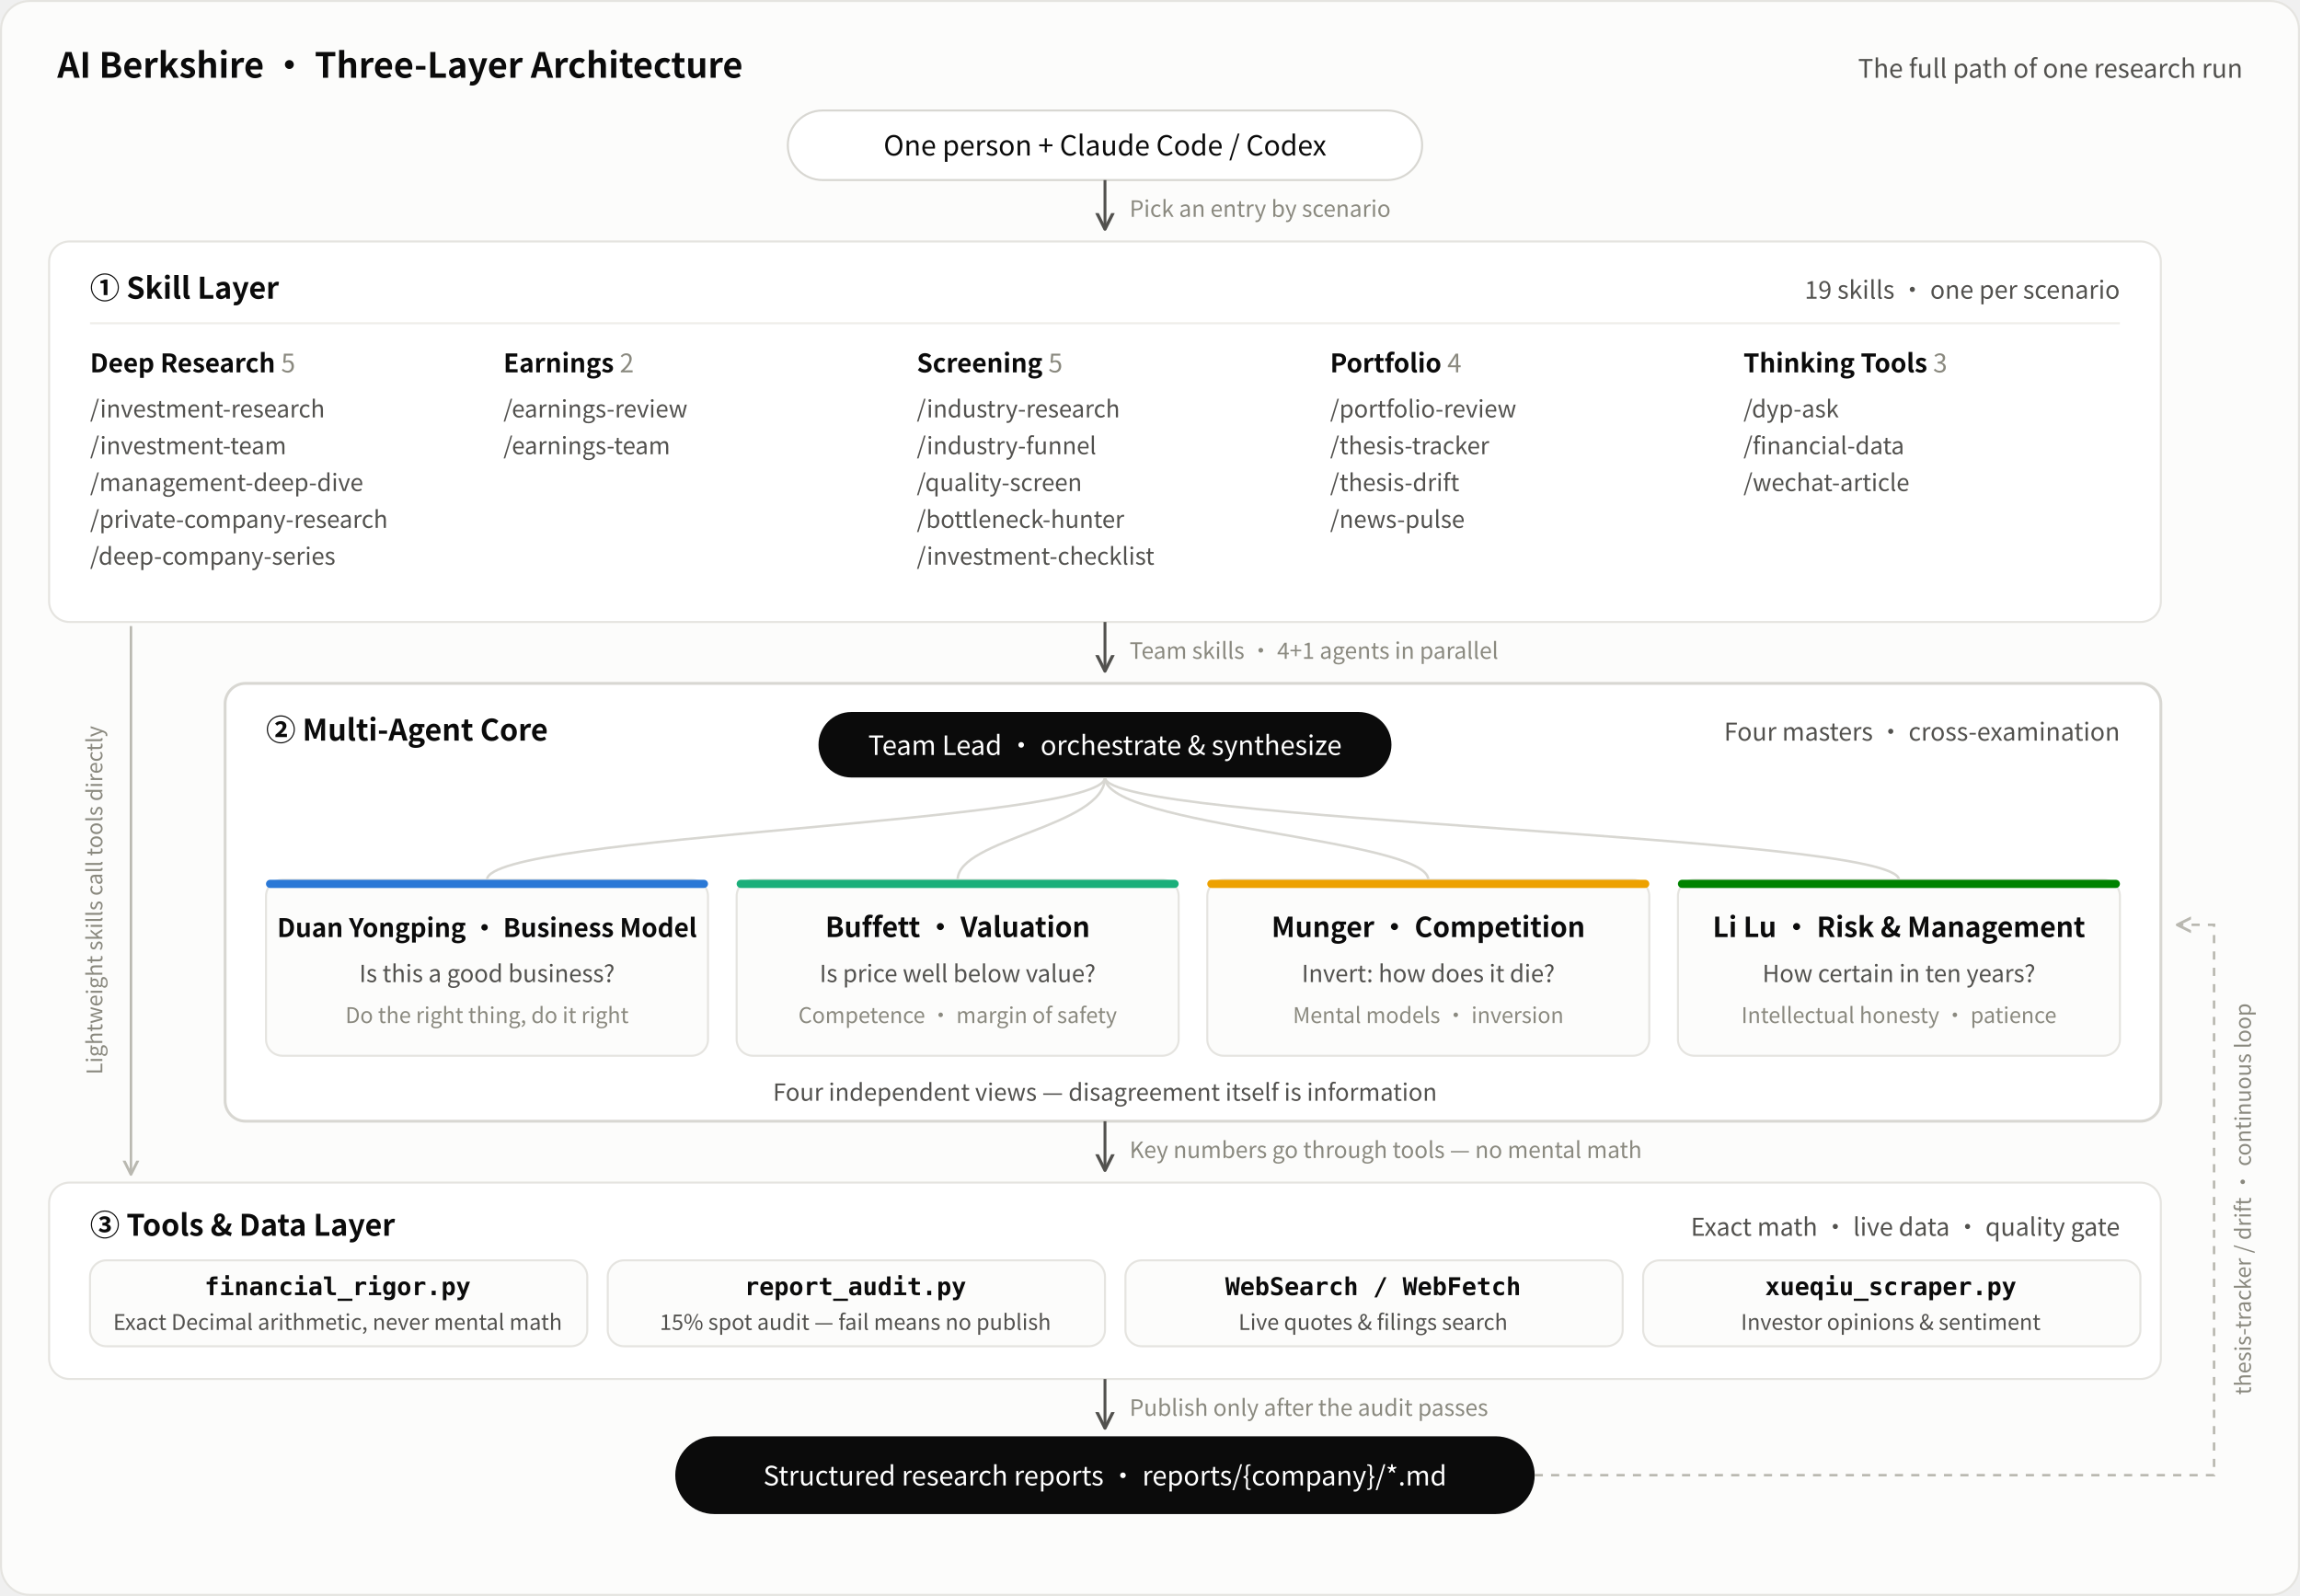
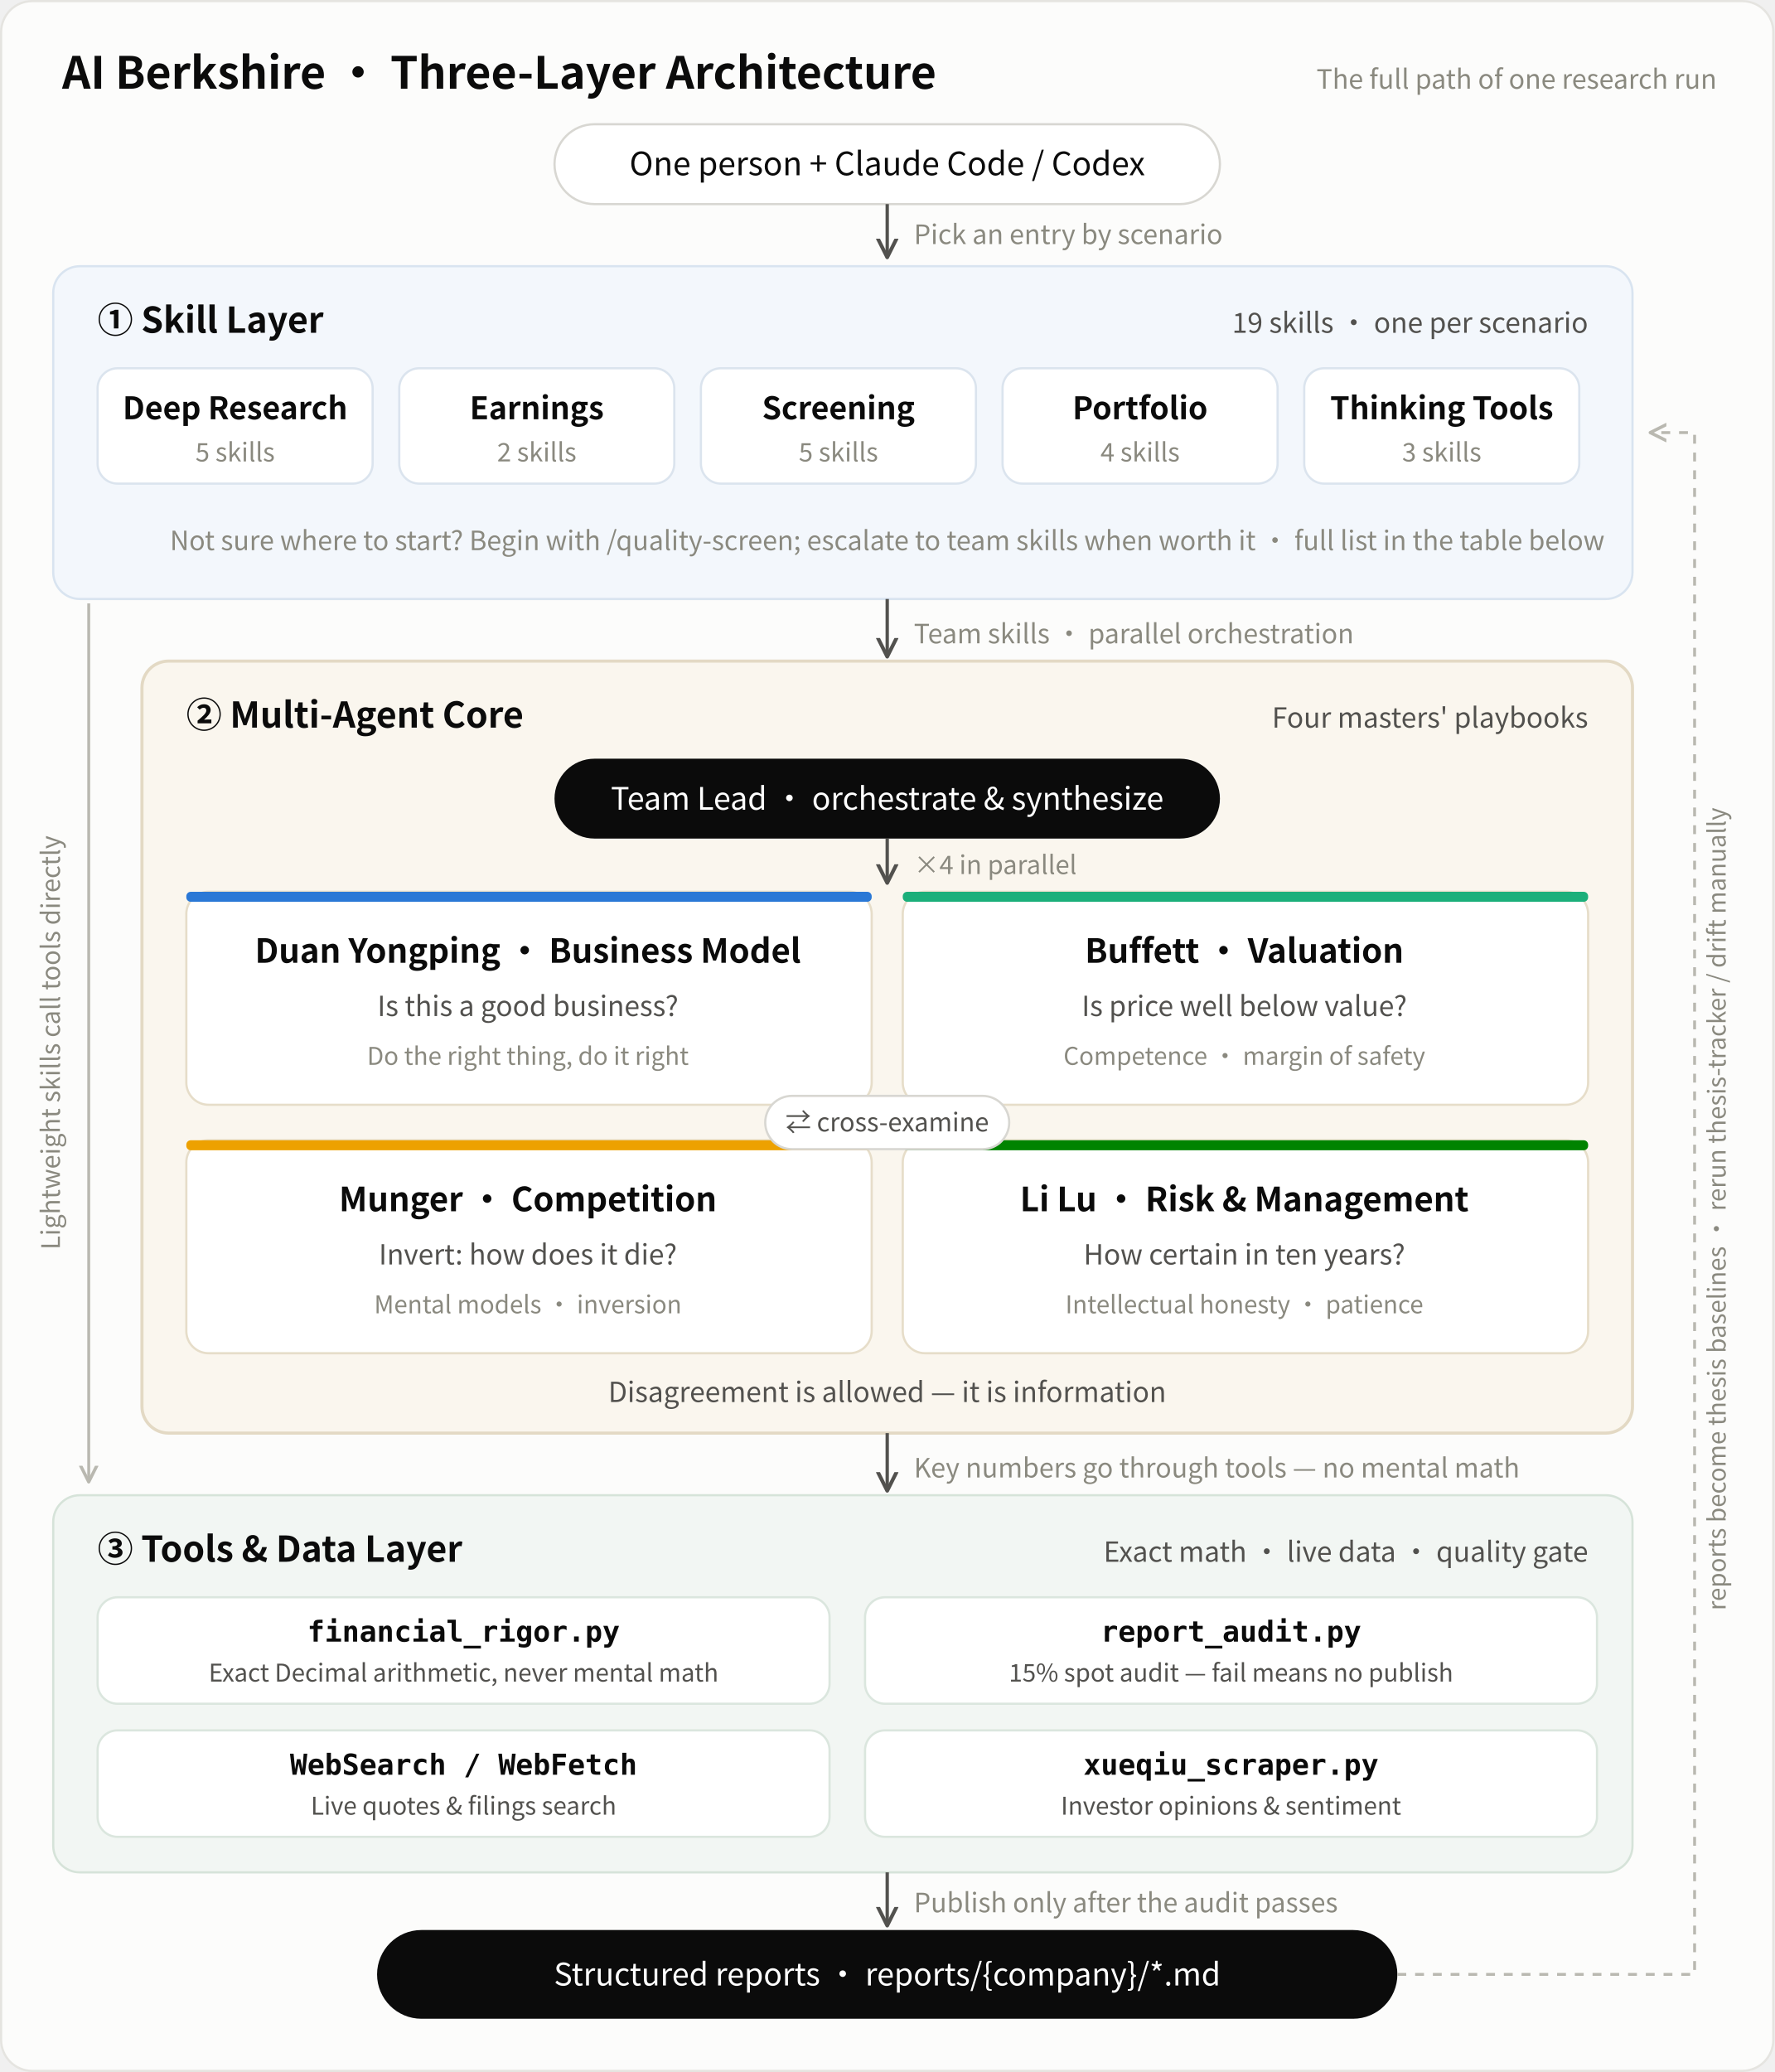
- <svg xmlns="http://www.w3.org/2000/svg" viewBox="0 0 1124 780" font-family="'PingFang SC','Hiragino Sans GB','Microsoft YaHei','Noto Sans CJK SC','Source Han Sans SC',sans-serif">
+ <svg xmlns="http://www.w3.org/2000/svg" viewBox="0 0 800 934" font-family="'PingFang SC','Hiragino Sans GB','Microsoft YaHei','Noto Sans CJK SC','Source Han Sans SC',sans-serif">
  <defs>
    <marker id="arrow" viewBox="0 0 10 10" refX="8" refY="5" markerWidth="7" markerHeight="7" orient="auto-start-reverse">
      <path d="M 0 1 L 8 5 L 0 9" fill="none" stroke="#52514e" stroke-width="1.6" stroke-linecap="round" stroke-linejoin="round" />
    </marker>
    <marker id="arrowLoop" viewBox="0 0 10 10" refX="8" refY="5" markerWidth="7" markerHeight="7" orient="auto-start-reverse">
      <path d="M 0 1 L 8 5 L 0 9" fill="none" stroke="#b9b8b0" stroke-width="1.6" stroke-linecap="round" stroke-linejoin="round" />
    </marker>
  </defs>
-   <rect x="0.5" y="0.5" width="1123" height="779" rx="14" fill="#fcfcfb" stroke="#e5e4e0" />
-   <text x="28" y="38" font-size="17" font-weight="700" fill="#0b0b0b">AI Berkshire · Three-Layer Architecture</text>
-   <text x="1096" y="38" font-size="12.5" fill="#52514e" text-anchor="end">The full path of one research run</text>
-   <rect x="385" y="54" width="310" height="34" rx="17" fill="#ffffff" stroke="#d8d7d2" />
-   <text x="540" y="76" font-size="13.5" fill="#0b0b0b" text-anchor="middle">One person + Claude Code / Codex</text>
-   <line x1="540" y1="88" x2="540" y2="112" stroke="#52514e" stroke-width="1.4" marker-end="url(#arrow)" />
-   <text x="552" y="106" font-size="11" fill="#8a897f">Pick an entry by scenario</text>
-   <rect x="24" y="118" width="1032" height="186" rx="10" fill="#ffffff" stroke="#e5e4e0" />
-   <text x="44" y="146" font-size="14.5" font-weight="700" fill="#0b0b0b">① Skill Layer</text>
-   <text x="1036" y="146" font-size="12" fill="#52514e" text-anchor="end">19 skills · one per scenario</text>
-   <line x1="44" y1="158" x2="1036" y2="158" stroke="#efeeea" stroke-width="1" />
-   <g font-size="11.5" fill="#52514e">
-     <text x="44" y="182" font-size="12.5" font-weight="700" fill="#0b0b0b">Deep Research <tspan fill="#8a897f" font-weight="400">5</tspan>
-     </text>
-     <text x="44" y="204">/investment-research</text>
-     <text x="44" y="222">/investment-team</text>
-     <text x="44" y="240">/management-deep-dive</text>
-     <text x="44" y="258">/private-company-research</text>
-     <text x="44" y="276">/deep-company-series</text>
-     <text x="246" y="182" font-size="12.5" font-weight="700" fill="#0b0b0b">Earnings <tspan fill="#8a897f" font-weight="400">2</tspan>
-     </text>
-     <text x="246" y="204">/earnings-review</text>
-     <text x="246" y="222">/earnings-team</text>
-     <text x="448" y="182" font-size="12.5" font-weight="700" fill="#0b0b0b">Screening <tspan fill="#8a897f" font-weight="400">5</tspan>
-     </text>
-     <text x="448" y="204">/industry-research</text>
-     <text x="448" y="222">/industry-funnel</text>
-     <text x="448" y="240">/quality-screen</text>
-     <text x="448" y="258">/bottleneck-hunter</text>
-     <text x="448" y="276">/investment-checklist</text>
-     <text x="650" y="182" font-size="12.5" font-weight="700" fill="#0b0b0b">Portfolio <tspan fill="#8a897f" font-weight="400">4</tspan>
-     </text>
-     <text x="650" y="204">/portfolio-review</text>
-     <text x="650" y="222">/thesis-tracker</text>
-     <text x="650" y="240">/thesis-drift</text>
-     <text x="650" y="258">/news-pulse</text>
-     <text x="852" y="182" font-size="12.5" font-weight="700" fill="#0b0b0b">Thinking Tools <tspan fill="#8a897f" font-weight="400">3</tspan>
-     </text>
-     <text x="852" y="204">/dyp-ask</text>
-     <text x="852" y="222">/financial-data</text>
-     <text x="852" y="240">/wechat-article</text>
+   <rect x="0.5" y="0.5" width="799" height="933" rx="14" fill="#fcfcfb" stroke="#e5e4e0" />
+   <text x="28" y="40" font-size="20" font-weight="700" fill="#0b0b0b">AI Berkshire · Three-Layer Architecture</text>
+   <text x="774" y="40" font-size="12" fill="#8a897f" text-anchor="end">The full path of one research run</text>
+   <rect x="250" y="56" width="300" height="36" rx="18" fill="#ffffff" stroke="#d8d7d2" />
+   <text x="400" y="79" font-size="14.5" fill="#0b0b0b" text-anchor="middle">One person + Claude Code / Codex</text>
+   <line x1="400" y1="92" x2="400" y2="116" stroke="#52514e" stroke-width="1.5" marker-end="url(#arrow)" />
+   <text x="412" y="110" font-size="12" fill="#8a897f">Pick an entry by scenario</text>
+   <rect x="24" y="120" width="712" height="150" rx="12" fill="#f3f7fc" stroke="#d9e4f0" />
+   <text x="44" y="150" font-size="16" font-weight="700" fill="#0b0b0b">① Skill Layer</text>
+   <text x="716" y="150" font-size="12.5" fill="#52514e" text-anchor="end">19 skills · one per scenario</text>
+   <g>
+     <rect x="44" y="166" width="124" height="52" rx="9" fill="#ffffff" stroke="#dbe4ee" />
+     <text x="106" y="189" font-size="14" font-weight="700" fill="#0b0b0b" text-anchor="middle">Deep Research</text>
+     <text x="106" y="208" font-size="11.5" fill="#8a897f" text-anchor="middle">5 skills</text>
+     <rect x="180" y="166" width="124" height="52" rx="9" fill="#ffffff" stroke="#dbe4ee" />
+     <text x="242" y="189" font-size="14" font-weight="700" fill="#0b0b0b" text-anchor="middle">Earnings</text>
+     <text x="242" y="208" font-size="11.5" fill="#8a897f" text-anchor="middle">2 skills</text>
+     <rect x="316" y="166" width="124" height="52" rx="9" fill="#ffffff" stroke="#dbe4ee" />
+     <text x="378" y="189" font-size="14" font-weight="700" fill="#0b0b0b" text-anchor="middle">Screening</text>
+     <text x="378" y="208" font-size="11.5" fill="#8a897f" text-anchor="middle">5 skills</text>
+     <rect x="452" y="166" width="124" height="52" rx="9" fill="#ffffff" stroke="#dbe4ee" />
+     <text x="514" y="189" font-size="14" font-weight="700" fill="#0b0b0b" text-anchor="middle">Portfolio</text>
+     <text x="514" y="208" font-size="11.5" fill="#8a897f" text-anchor="middle">4 skills</text>
+     <rect x="588" y="166" width="124" height="52" rx="9" fill="#ffffff" stroke="#dbe4ee" />
+     <text x="650" y="189" font-size="14" font-weight="700" fill="#0b0b0b" text-anchor="middle">Thinking Tools</text>
+     <text x="650" y="208" font-size="11.5" fill="#8a897f" text-anchor="middle">3 skills</text>
  </g>
-   <line x1="540" y1="304" x2="540" y2="328" stroke="#52514e" stroke-width="1.4" marker-end="url(#arrow)" />
-   <text x="552" y="322" font-size="11" fill="#8a897f">Team skills · 4+1 agents in parallel</text>
-   <line x1="64" y1="306" x2="64" y2="574" stroke="#b9b8b0" stroke-width="1.2" marker-end="url(#arrowLoop)" />
-   <text x="50" y="440" font-size="10.5" fill="#8a897f" text-anchor="middle" transform="rotate(-90 50 440)">Lightweight skills call tools directly</text>
-   <rect x="110" y="334" width="946" height="214" rx="10" fill="#ffffff" stroke="#d8d7d2" stroke-width="1.4" />
-   <text x="130" y="362" font-size="14.5" font-weight="700" fill="#0b0b0b">② Multi-Agent Core</text>
-   <text x="1036" y="362" font-size="12" fill="#52514e" text-anchor="end">Four masters · cross-examination</text>
-   <rect x="400" y="348" width="280" height="32" rx="16" fill="#0b0b0b" />
-   <text x="540" y="369" font-size="13" fill="#ffffff" text-anchor="middle">Team Lead · orchestrate &amp; synthesize</text>
-   <path d="M 540 380 C 540 402, 238 408, 238 430" fill="none" stroke="#d8d7d2" stroke-width="1.2" />
-   <path d="M 540 380 C 540 404, 468 410, 468 430" fill="none" stroke="#d8d7d2" stroke-width="1.2" />
-   <path d="M 540 380 C 540 404, 698 410, 698 430" fill="none" stroke="#d8d7d2" stroke-width="1.2" />
-   <path d="M 540 380 C 540 402, 928 408, 928 430" fill="none" stroke="#d8d7d2" stroke-width="1.2" />
+   <text x="400" y="248" font-size="12" fill="#8a897f" text-anchor="middle">Not sure where to start? Begin with /quality-screen; escalate to team skills when worth it · full list in the table below</text>
+   <line x1="400" y1="270" x2="400" y2="296" stroke="#52514e" stroke-width="1.5" marker-end="url(#arrow)" />
+   <text x="412" y="290" font-size="12" fill="#8a897f">Team skills · parallel orchestration</text>
+   <line x1="40" y1="272" x2="40" y2="668" stroke="#b9b8b0" stroke-width="1.3" marker-end="url(#arrowLoop)" />
+   <text x="27" y="470" font-size="11.5" fill="#8a897f" text-anchor="middle" transform="rotate(-90 27 470)">Lightweight skills call tools directly</text>
+   <rect x="64" y="298" width="672" height="348" rx="12" fill="#faf6ee" stroke="#e3d9c4" stroke-width="1.4" />
+   <text x="84" y="328" font-size="16" font-weight="700" fill="#0b0b0b">② Multi-Agent Core</text>
+   <text x="716" y="328" font-size="12.5" fill="#52514e" text-anchor="end">Four masters' playbooks</text>
+   <rect x="250" y="342" width="300" height="36" rx="18" fill="#0b0b0b" />
+   <text x="400" y="365" font-size="14" fill="#ffffff" text-anchor="middle">Team Lead · orchestrate &amp; synthesize</text>
+   <line x1="400" y1="378" x2="400" y2="398" stroke="#52514e" stroke-width="1.5" marker-end="url(#arrow)" />
+   <text x="412" y="394" font-size="11.5" fill="#8a897f">×4 in parallel</text>
  <g>
-     <rect x="130" y="430" width="216" height="86" rx="8" fill="#fcfcfb" stroke="#e5e4e0" />
-     <rect x="130" y="430" width="216" height="4" rx="2" fill="#2a78d6" />
-     <text x="238" y="458" font-size="12.5" font-weight="700" fill="#0b0b0b" text-anchor="middle">Duan Yongping · Business Model</text>
-     <text x="238" y="480" font-size="11.5" fill="#52514e" text-anchor="middle">Is this a good business?</text>
-     <text x="238" y="500" font-size="10.5" fill="#8a897f" text-anchor="middle">Do the right thing, do it right</text>
-     <rect x="360" y="430" width="216" height="86" rx="8" fill="#fcfcfb" stroke="#e5e4e0" />
-     <rect x="360" y="430" width="216" height="4" rx="2" fill="#1baf7a" />
-     <text x="468" y="458" font-size="13.5" font-weight="700" fill="#0b0b0b" text-anchor="middle">Buffett · Valuation</text>
-     <text x="468" y="480" font-size="11.5" fill="#52514e" text-anchor="middle">Is price well below value?</text>
-     <text x="468" y="500" font-size="10.5" fill="#8a897f" text-anchor="middle">Competence · margin of safety</text>
-     <rect x="590" y="430" width="216" height="86" rx="8" fill="#fcfcfb" stroke="#e5e4e0" />
-     <rect x="590" y="430" width="216" height="4" rx="2" fill="#eda100" />
-     <text x="698" y="458" font-size="13.5" font-weight="700" fill="#0b0b0b" text-anchor="middle">Munger · Competition</text>
-     <text x="698" y="480" font-size="11.5" fill="#52514e" text-anchor="middle">Invert: how does it die?</text>
-     <text x="698" y="500" font-size="10.5" fill="#8a897f" text-anchor="middle">Mental models · inversion</text>
-     <rect x="820" y="430" width="216" height="86" rx="8" fill="#fcfcfb" stroke="#e5e4e0" />
-     <rect x="820" y="430" width="216" height="4" rx="2" fill="#008300" />
-     <text x="928" y="458" font-size="13.5" font-weight="700" fill="#0b0b0b" text-anchor="middle">Li Lu · Risk &amp; Management</text>
-     <text x="928" y="480" font-size="11.5" fill="#52514e" text-anchor="middle">How certain in ten years?</text>
-     <text x="928" y="500" font-size="10.5" fill="#8a897f" text-anchor="middle">Intellectual honesty · patience</text>
+     <rect x="84" y="402" width="309" height="96" rx="10" fill="#ffffff" stroke="#e6ddc9" />
+     <rect x="84" y="402" width="309" height="4.5" rx="2" fill="#2a78d6" />
+     <text x="238" y="434" font-size="15" font-weight="700" fill="#0b0b0b" text-anchor="middle">Duan Yongping · Business Model</text>
+     <text x="238" y="458" font-size="12.5" fill="#52514e" text-anchor="middle">Is this a good business?</text>
+     <text x="238" y="480" font-size="11" fill="#8a897f" text-anchor="middle">Do the right thing, do it right</text>
+     <rect x="407" y="402" width="309" height="96" rx="10" fill="#ffffff" stroke="#e6ddc9" />
+     <rect x="407" y="402" width="309" height="4.5" rx="2" fill="#1baf7a" />
+     <text x="561" y="434" font-size="15" font-weight="700" fill="#0b0b0b" text-anchor="middle">Buffett · Valuation</text>
+     <text x="561" y="458" font-size="12.5" fill="#52514e" text-anchor="middle">Is price well below value?</text>
+     <text x="561" y="480" font-size="11" fill="#8a897f" text-anchor="middle">Competence · margin of safety</text>
+     <rect x="84" y="514" width="309" height="96" rx="10" fill="#ffffff" stroke="#e6ddc9" />
+     <rect x="84" y="514" width="309" height="4.5" rx="2" fill="#eda100" />
+     <text x="238" y="546" font-size="15" font-weight="700" fill="#0b0b0b" text-anchor="middle">Munger · Competition</text>
+     <text x="238" y="570" font-size="12.5" fill="#52514e" text-anchor="middle">Invert: how does it die?</text>
+     <text x="238" y="592" font-size="11" fill="#8a897f" text-anchor="middle">Mental models · inversion</text>
+     <rect x="407" y="514" width="309" height="96" rx="10" fill="#ffffff" stroke="#e6ddc9" />
+     <rect x="407" y="514" width="309" height="4.5" rx="2" fill="#008300" />
+     <text x="561" y="546" font-size="15" font-weight="700" fill="#0b0b0b" text-anchor="middle">Li Lu · Risk &amp; Management</text>
+     <text x="561" y="570" font-size="12.5" fill="#52514e" text-anchor="middle">How certain in ten years?</text>
+     <text x="561" y="592" font-size="11" fill="#8a897f" text-anchor="middle">Intellectual honesty · patience</text>
  </g>
-   <text x="540" y="538" font-size="11.5" fill="#52514e" text-anchor="middle">Four independent views — disagreement itself is information</text>
-   <line x1="540" y1="548" x2="540" y2="572" stroke="#52514e" stroke-width="1.4" marker-end="url(#arrow)" />
-   <text x="552" y="566" font-size="11" fill="#8a897f">Key numbers go through tools — no mental math</text>
-   <rect x="24" y="578" width="1032" height="96" rx="10" fill="#ffffff" stroke="#e5e4e0" />
-   <text x="44" y="604" font-size="14.5" font-weight="700" fill="#0b0b0b">③ Tools &amp; Data Layer</text>
-   <text x="1036" y="604" font-size="12" fill="#52514e" text-anchor="end">Exact math · live data · quality gate</text>
+   <rect x="345" y="494" width="110" height="24" rx="12" fill="#ffffff" stroke="#d8d7d2" />
+   <text x="400" y="510" font-size="11.5" fill="#52514e" text-anchor="middle">⇄ cross-examine</text>
+   <text x="400" y="632" font-size="12.5" fill="#52514e" text-anchor="middle">Disagreement is allowed — it is information</text>
+   <line x1="400" y1="646" x2="400" y2="672" stroke="#52514e" stroke-width="1.5" marker-end="url(#arrow)" />
+   <text x="412" y="666" font-size="12" fill="#8a897f">Key numbers go through tools — no mental math</text>
+   <rect x="24" y="674" width="712" height="170" rx="12" fill="#f2f6f3" stroke="#d6e3d9" />
+   <text x="44" y="704" font-size="16" font-weight="700" fill="#0b0b0b">③ Tools &amp; Data Layer</text>
+   <text x="716" y="704" font-size="12.5" fill="#52514e" text-anchor="end">Exact math · live data · quality gate</text>
  <g>
-     <rect x="44" y="616" width="243" height="42" rx="8" fill="#fcfcfb" stroke="#e5e4e0" />
-     <text x="165" y="633" font-size="12" font-weight="600" fill="#0b0b0b" text-anchor="middle" font-family="'SF Mono',Menlo,Consolas,monospace">financial_rigor.py</text>
-     <text x="165" y="650" font-size="10.5" fill="#52514e" text-anchor="middle">Exact Decimal arithmetic, never mental math</text>
-     <rect x="297" y="616" width="243" height="42" rx="8" fill="#fcfcfb" stroke="#e5e4e0" />
-     <text x="418" y="633" font-size="12" font-weight="600" fill="#0b0b0b" text-anchor="middle" font-family="'SF Mono',Menlo,Consolas,monospace">report_audit.py</text>
-     <text x="418" y="650" font-size="10.5" fill="#52514e" text-anchor="middle">15% spot audit — fail means no publish</text>
-     <rect x="550" y="616" width="243" height="42" rx="8" fill="#fcfcfb" stroke="#e5e4e0" />
-     <text x="671" y="633" font-size="12" font-weight="600" fill="#0b0b0b" text-anchor="middle" font-family="'SF Mono',Menlo,Consolas,monospace">WebSearch / WebFetch</text>
-     <text x="671" y="650" font-size="10.5" fill="#52514e" text-anchor="middle">Live quotes &amp; filings search</text>
-     <rect x="803" y="616" width="243" height="42" rx="8" fill="#fcfcfb" stroke="#e5e4e0" />
-     <text x="924" y="633" font-size="12" font-weight="600" fill="#0b0b0b" text-anchor="middle" font-family="'SF Mono',Menlo,Consolas,monospace">xueqiu_scraper.py</text>
-     <text x="924" y="650" font-size="10.5" fill="#52514e" text-anchor="middle">Investor opinions &amp; sentiment</text>
+     <rect x="44" y="720" width="330" height="48" rx="9" fill="#ffffff" stroke="#dbe6de" />
+     <text x="209" y="740" font-size="13" font-weight="600" fill="#0b0b0b" text-anchor="middle" font-family="'SF Mono',Menlo,Consolas,monospace">financial_rigor.py</text>
+     <text x="209" y="758" font-size="11" fill="#52514e" text-anchor="middle">Exact Decimal arithmetic, never mental math</text>
+     <rect x="390" y="720" width="330" height="48" rx="9" fill="#ffffff" stroke="#dbe6de" />
+     <text x="555" y="740" font-size="13" font-weight="600" fill="#0b0b0b" text-anchor="middle" font-family="'SF Mono',Menlo,Consolas,monospace">report_audit.py</text>
+     <text x="555" y="758" font-size="11" fill="#52514e" text-anchor="middle">15% spot audit — fail means no publish</text>
+     <rect x="44" y="780" width="330" height="48" rx="9" fill="#ffffff" stroke="#dbe6de" />
+     <text x="209" y="800" font-size="13" font-weight="600" fill="#0b0b0b" text-anchor="middle" font-family="'SF Mono',Menlo,Consolas,monospace">WebSearch / WebFetch</text>
+     <text x="209" y="818" font-size="11" fill="#52514e" text-anchor="middle">Live quotes &amp; filings search</text>
+     <rect x="390" y="780" width="330" height="48" rx="9" fill="#ffffff" stroke="#dbe6de" />
+     <text x="555" y="800" font-size="13" font-weight="600" fill="#0b0b0b" text-anchor="middle" font-family="'SF Mono',Menlo,Consolas,monospace">xueqiu_scraper.py</text>
+     <text x="555" y="818" font-size="11" fill="#52514e" text-anchor="middle">Investor opinions &amp; sentiment</text>
  </g>
-   <line x1="540" y1="674" x2="540" y2="698" stroke="#52514e" stroke-width="1.4" marker-end="url(#arrow)" />
-   <text x="552" y="692" font-size="11" fill="#8a897f">Publish only after the audit passes</text>
-   <rect x="330" y="702" width="420" height="38" rx="19" fill="#0b0b0b" />
-   <text x="540" y="726" font-size="13" fill="#ffffff" text-anchor="middle">Structured research reports · reports/{company}/*.md</text>
-   <path d="M 750 721 H 1082 V 452 H 1064" fill="none" stroke="#b9b8b0" stroke-width="1.2" stroke-dasharray="4 4" marker-end="url(#arrowLoop)" />
-   <text x="1100" y="586" font-size="10.5" fill="#8a897f" text-anchor="middle" transform="rotate(-90 1100 586)">thesis-tracker / drift · continuous loop</text>
+   <line x1="400" y1="844" x2="400" y2="868" stroke="#52514e" stroke-width="1.5" marker-end="url(#arrow)" />
+   <text x="412" y="862" font-size="12" fill="#8a897f">Publish only after the audit passes</text>
+   <rect x="170" y="870" width="460" height="40" rx="20" fill="#0b0b0b" />
+   <text x="400" y="895" font-size="14" fill="#ffffff" text-anchor="middle">Structured reports · reports/{company}/*.md</text>
+   <path d="M 630 890 H 764 V 195 H 744" fill="none" stroke="#b9b8b0" stroke-width="1.3" stroke-dasharray="4 4" marker-end="url(#arrowLoop)" />
+   <text x="778" y="545" font-size="11" fill="#8a897f" text-anchor="middle" transform="rotate(-90 778 545)">reports become thesis baselines · rerun thesis-tracker / drift manually</text>
</svg>
